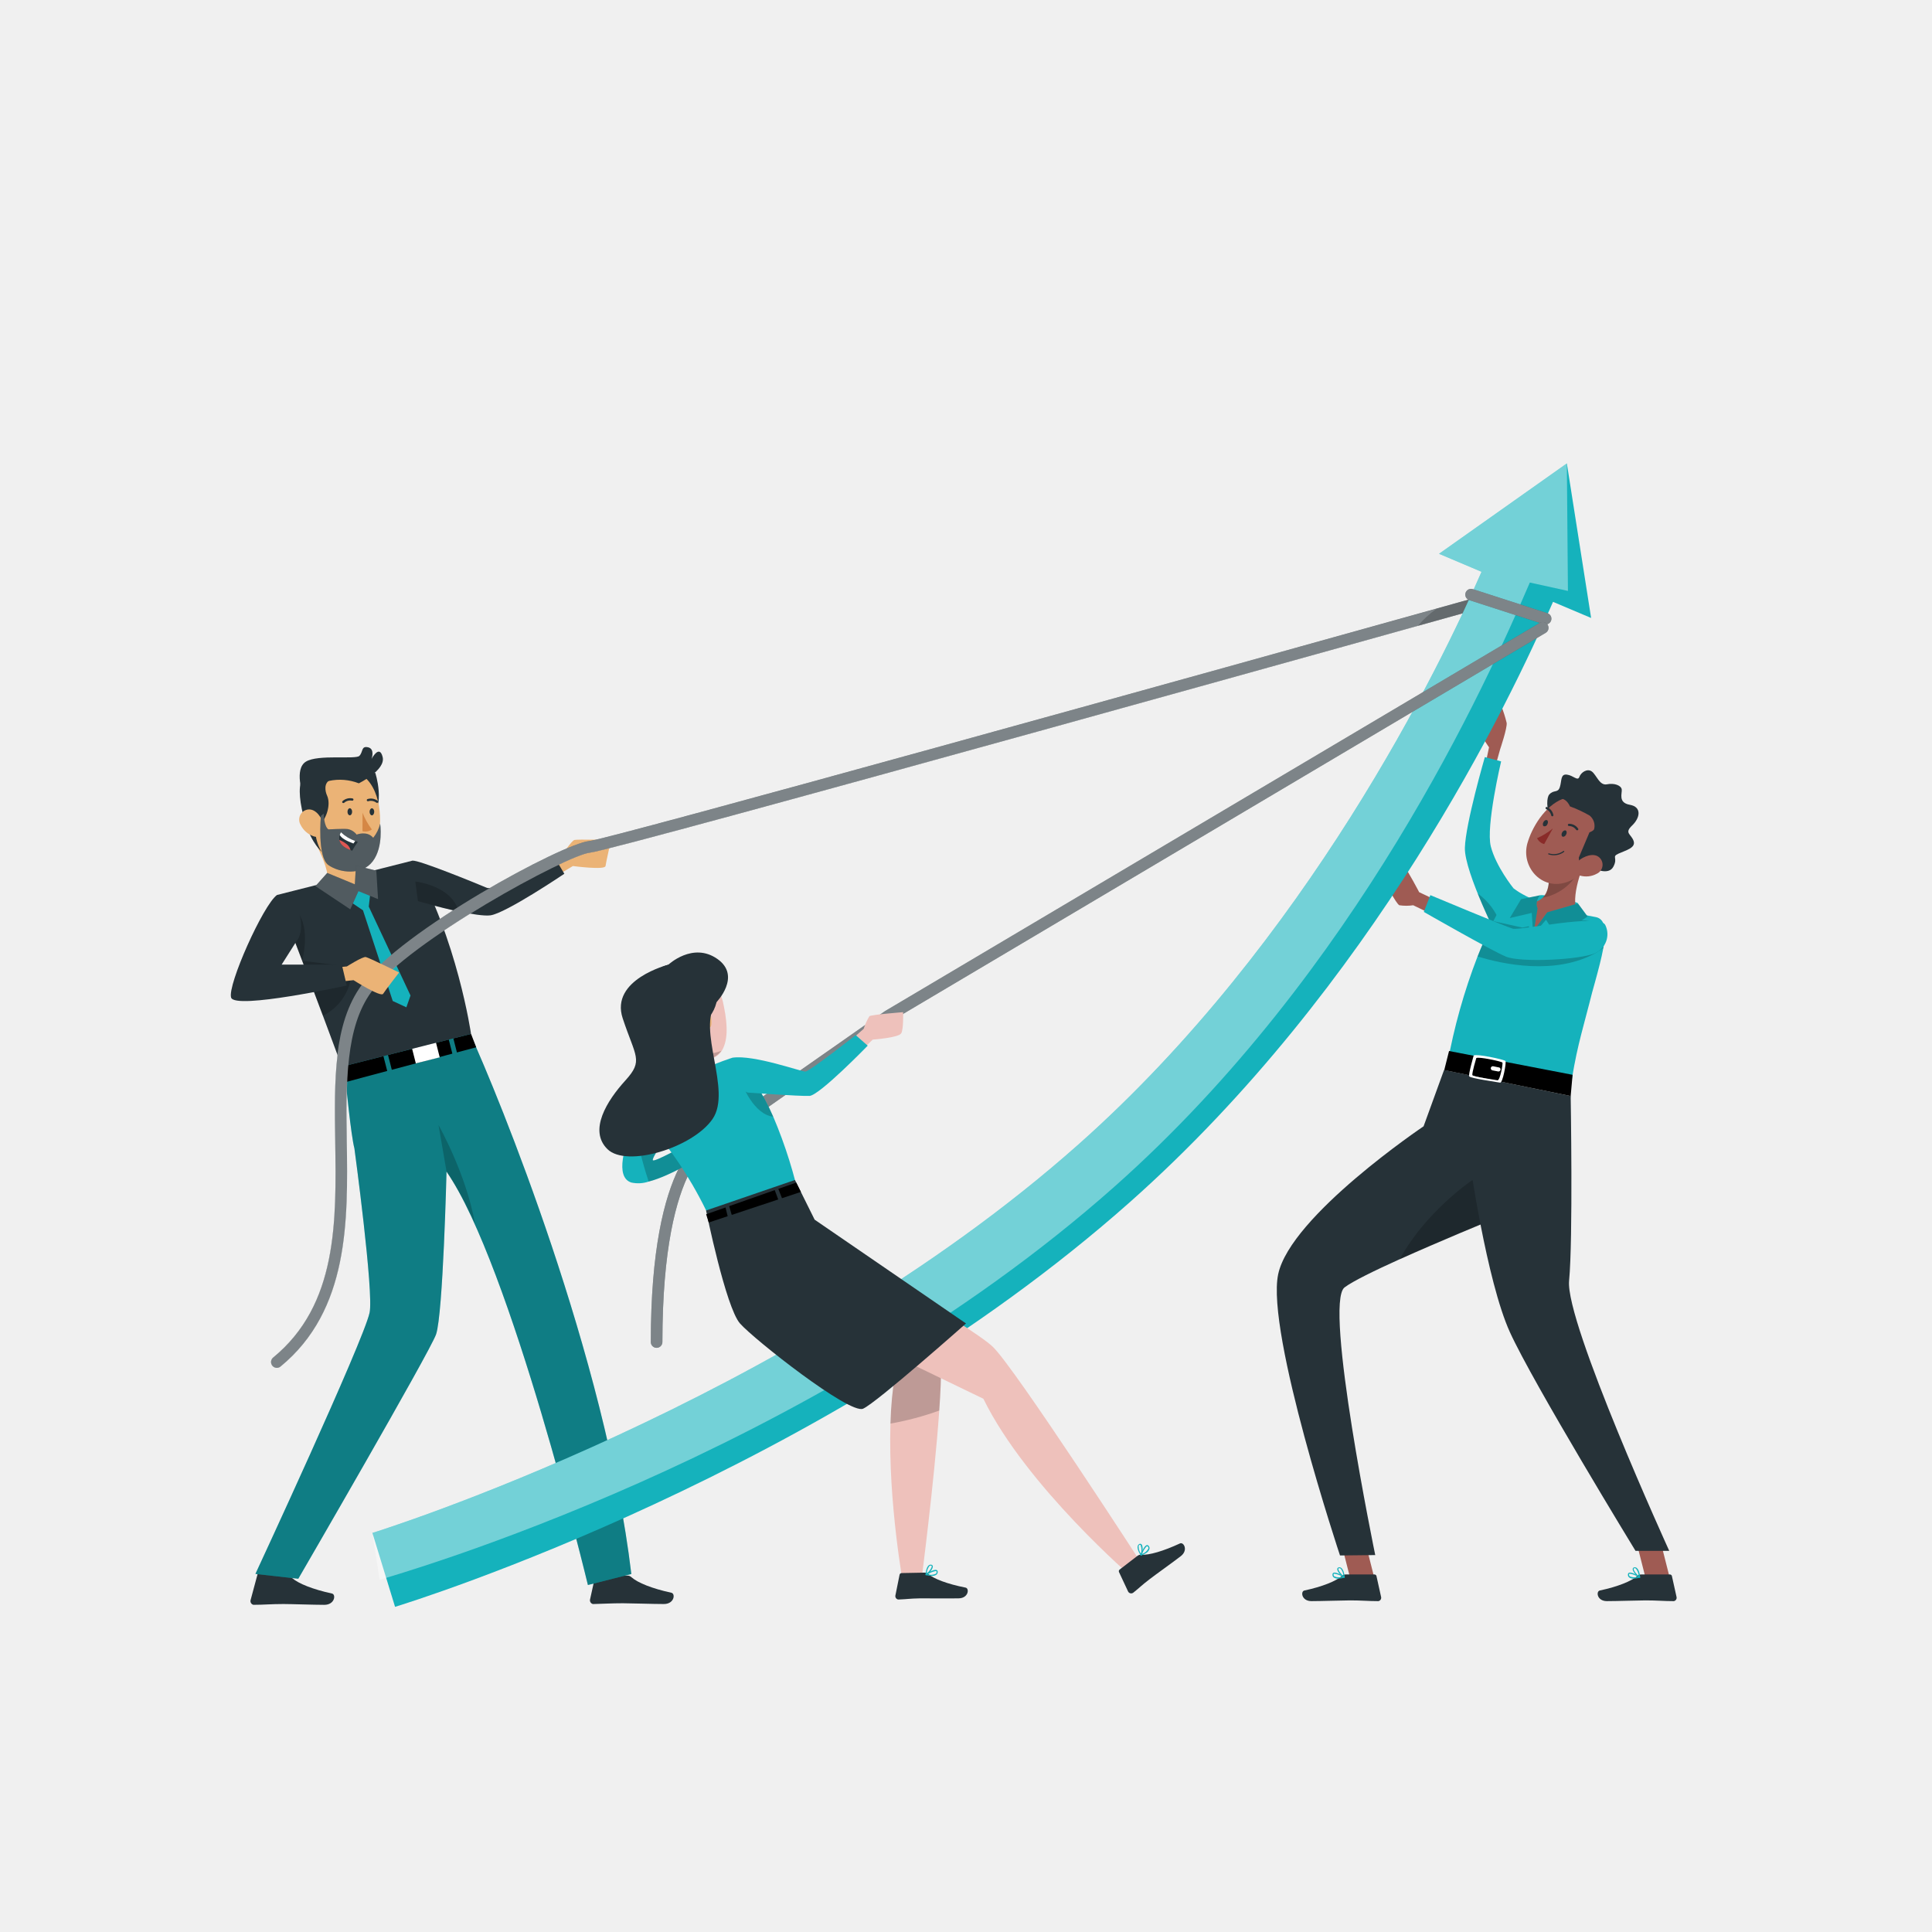
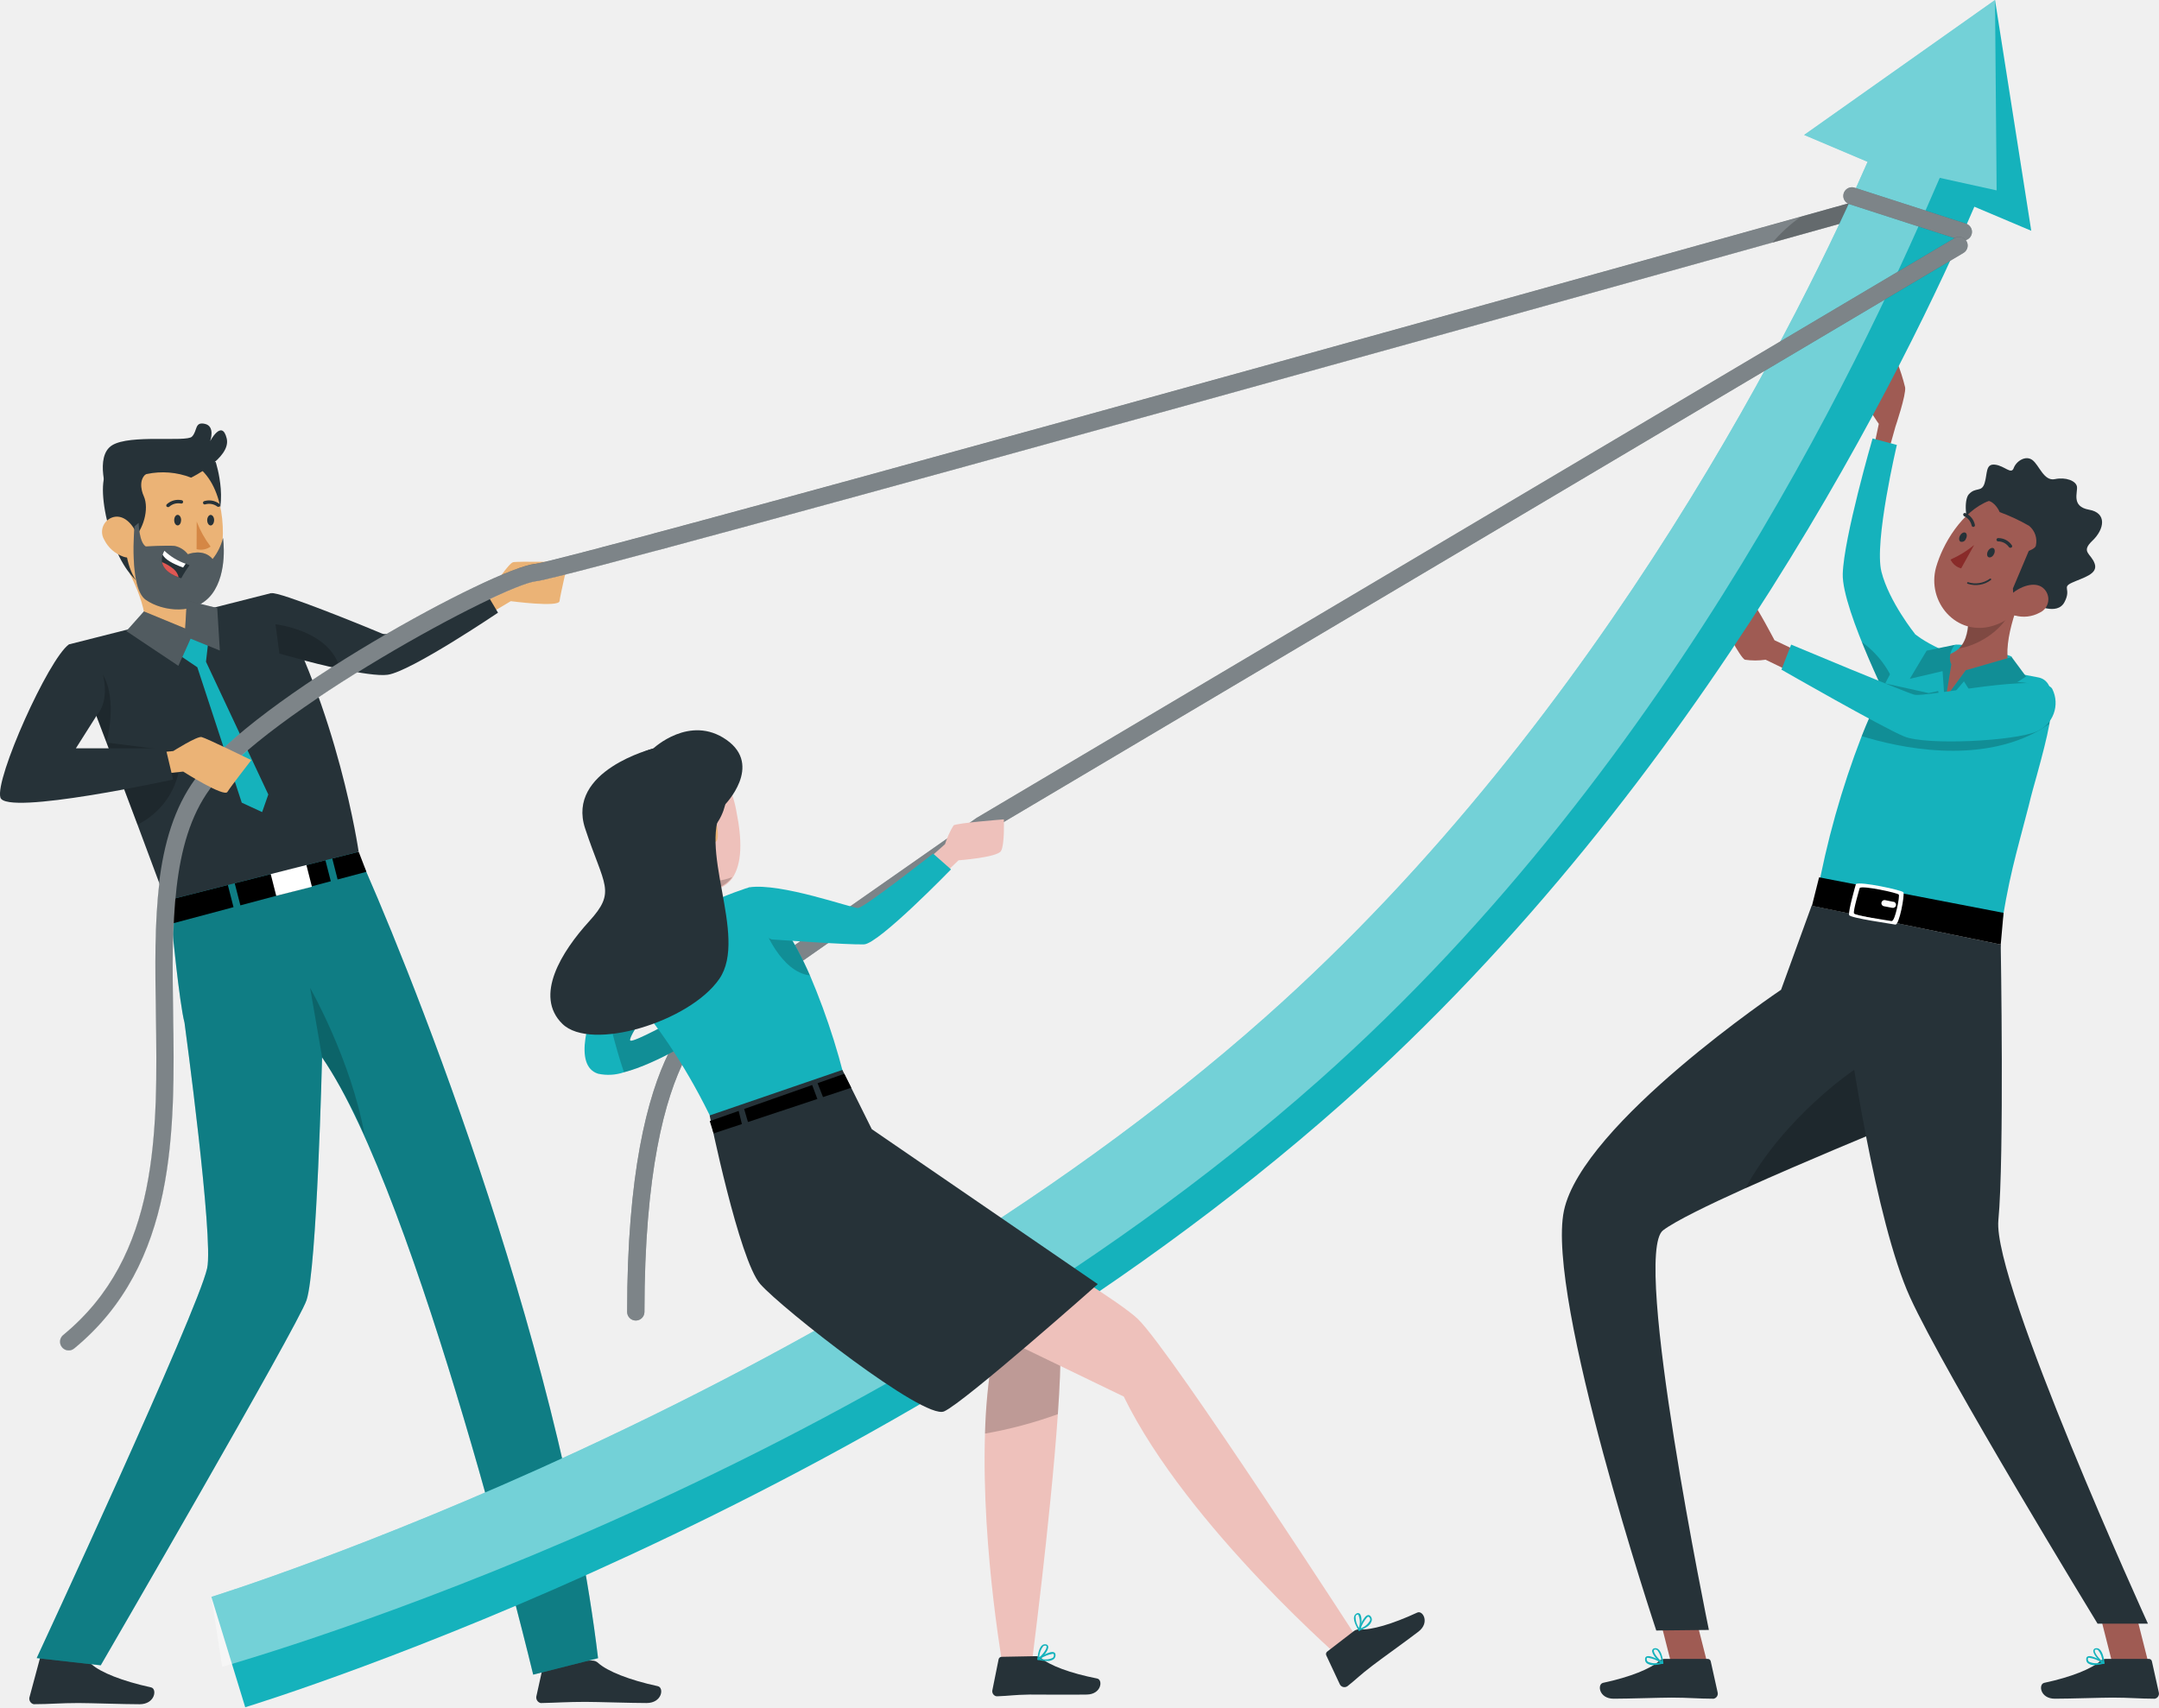
- <svg xmlns="http://www.w3.org/2000/svg" viewBox="0 0 500 500">
+ <svg xmlns="http://www.w3.org/2000/svg" viewBox="59.74 119.93 374.18 295.92">
  <g id="freepik--character-1--inject-92">
    <path d="M138.38,225.56l6.86-3.92s2.64-4.07,3.43-4.26,9.49,0,9.49,0-1.31,5.64-1.45,6.75-8.44,0-8.44,0l-6.72,4Z" style="fill:#ebb376" />
    <path d="M74.49,408l-7.18-1.43a.56.56,0,0,0-.55.44l-1.93,7.18a1,1,0,0,0,.73,1.13l.21,0c2.54,0,4.39-.2,7.57-.2,2,0,7.88.21,10.59.21s3.07-2.68,2-2.92c-5-1.09-8.72-2.59-10.31-4A1.58,1.58,0,0,0,74.49,408Z" style="fill:#263238" />
    <path d="M162.36,407.76h-7.84a.55.55,0,0,0-.55.44L152.69,414a1,1,0,0,0,.74,1.12l.21,0c2.54-.05,4.38-.2,7.57-.2,2,0,7.88.2,10.59.2s3.06-2.67,1.95-2.92c-5-1.08-8.72-2.59-10.31-4A1.49,1.49,0,0,0,162.36,407.76Z" style="fill:#263238" />
    <path d="M88.33,275.67l33.2-8.42c7.53,16.44,35.16,83.94,41.86,140.1l-11.24,2.85s-19.9-82.82-36.59-107c0,0-.89,36.76-2.7,42.11-1.49,4.4-35.66,63.27-35.66,63.27l-11.1-1.25S94,347.25,95.64,339.76c1.16-5.1-3.92-42.56-3.92-42.56-.89-3.34-2.23-17.17-2.23-17.17S88.49,276.36,88.33,275.67Z" style="fill:#15B2BC" />
    <path d="M115.57,303.22a92.26,92.26,0,0,1,7.35,13.42c-2.3-12.94-9.43-25.47-9.43-25.47Z" style="isolation:isolate;opacity:0.2" />
    <path d="M88.33,275.67l33.2-8.42c7.53,16.44,35.16,83.94,41.86,140.1l-11.24,2.85s-19.9-82.82-36.59-107c0,0-.89,36.76-2.7,42.11-1.49,4.4-35.66,63.27-35.66,63.27l-11.1-1.25S94,347.25,95.64,339.76c1.16-5.1-3.92-42.56-3.92-42.56-.89-3.34-2.23-17.17-2.23-17.17S88.49,276.36,88.33,275.67Z" style="isolation:isolate;opacity:0.3" />
    <path d="M146.05,226.13s-15.14,10.22-19.13,10.76c-1.59.22-4.87-.32-8.26-1-5.14-1.1-10.5-2.64-10.5-2.64l-.67-5.07-.71-5.42c1.2-.4,16.86,6,19.2,7s17.47-8,17.47-8Z" style="fill:#263238" />
    <polygon points="99.23 273.33 100.21 277.17 89.49 280.03 88.49 276.05 99.23 273.33" />
    <polygon points="116.14 269.04 117.07 272.68 101.4 276.86 100.42 273.03 116.14 269.04" />
    <polygon points="123.24 271.04 118.25 272.37 117.33 268.74 121.91 267.58 123.24 271.04" />
    <rect x="106.97" y="269.89" width="6.38" height="4.6" transform="translate(283.83 508.95) rotate(165.77)" style="fill:#fff" />
    <path d="M121.9,267.57l-33.42,8.48c-1.63-4.41-3.29-8.85-4.91-13.18-1.19-3.17-2.36-6.28-3.5-9.29q-.43-1.16-.87-2.28l-1-2.66q-1.11-2.92-2.14-5.63l-1.84-4.81-.87-2.28-1.65-4.3,35.09-8.9C118.36,242.91,121.9,267.57,121.9,267.57Z" style="fill:#263238" />
    <path d="M84.44,230.76c3.61,1.73,10.27-1.32,10.27-1.32s2.21-2.44.89-3.52c-2.68.35-2.51-.53-3.48-1.9A7.89,7.89,0,0,1,91,221.18a16.06,16.06,0,0,1-.27-1.69L80.2,215.71C82.59,219.57,86.3,226.88,84.44,230.76Z" style="fill:#ebb376" />
    <path d="M83.4,219.16c1.9,5.05,6.56,5.2,8.72,4.86A7.89,7.89,0,0,1,91,221.18Z" style="isolation:isolate;opacity:0.2" />
    <path d="M97.12,200s2.75,8.3-1.22,12.35-6.66-11.82-6.66-11.82Z" style="fill:#263238" />
    <path d="M83.92,221.39a7.85,7.85,0,0,0,9.39,1.48A8.76,8.76,0,0,0,97.55,218c.1-.28.19-.58.27-.88,1.34-5.59.5-14.82-5.59-17.3a8.51,8.51,0,0,0-11.73,8.5C80.86,214.55,80.78,218.21,83.92,221.39Z" style="fill:#ebb376" />
    <path d="M89.93,210.09c0,.5.26.91.6.91s.59-.41.6-.91-.27-.92-.6-.92S89.93,209.58,89.93,210.09Z" style="fill:#263238" />
    <path d="M95.65,210.09c0,.51.27.92.6.92s.59-.42.6-.92-.28-.91-.6-.91S95.65,209.61,95.65,210.09Z" style="fill:#263238" />
    <path d="M93.83,210.34a17.83,17.83,0,0,0,2.41,4.33,2.91,2.91,0,0,1-2.43.45Z" style="fill:#d58745" />
    <path d="M97.74,207.75a.34.34,0,0,1-.31,0,2.38,2.38,0,0,0-2.11-.4.29.29,0,0,1-.21-.55h0a2.92,2.92,0,0,1,2.66.47.29.29,0,0,1,.08.41h0A.52.52,0,0,1,97.74,207.75Z" style="fill:#263238" />
    <path d="M88.8,207.82a.38.38,0,0,1-.16-.06.3.3,0,0,1,0-.42h0a2.94,2.94,0,0,1,2.63-.7.3.3,0,0,1,.2.36h0a.31.31,0,0,1-.37.21h0a2.35,2.35,0,0,0-2.06.58A.3.3,0,0,1,88.8,207.82Z" style="fill:#263238" />
    <path d="M85.06,200.6l.6,1.15c-2,.77-1.5,3.13-1,4.18,1,2.26-.15,5.89-1.84,7.4,0,0-.11-1-.94-.72s-.35,5.46,1.41,7.86c0,0-2.59-2.13-4.25-7.51-1.53-5-1.89-9.17-.94-11.17Z" style="fill:#263238" />
    <path d="M77.78,213.44a5.91,5.91,0,0,0,3.39,3c2,.66,3-1.07,2.6-3-.42-1.69-1.93-4.14-4-3.95A2.64,2.64,0,0,0,77.78,213.44Z" style="fill:#ebb376" />
    <path d="M85,223.89c2.94,2.06,8.67,2.73,11.48-1s1.91-9.72,1.91-9.72a9.33,9.33,0,0,1-1.8,3.66C95,214.91,92.3,216,92.3,216a3.89,3.89,0,0,0-2.3-1.44c-1.31-.13-5,.09-5,.09-1.18-.75-1.23-4.09-1.23-4.09l-.72.6S82.05,221.82,85,223.89Z" style="fill:#263238" />
    <path d="M92.86,202.72s7-3.4,6.17-6.8-2.87.48-2.87.48.94-2.58-.9-3S94,194.63,93,195.62s-10.7-.45-13.83,1.49-.74,8.65-.74,8.65A13.46,13.46,0,0,1,92.86,202.72Z" style="fill:#263238" />
    <path d="M85,223.89c2.94,2.06,8.67,2.73,11.48-1s1.91-9.72,1.91-9.72a9.33,9.33,0,0,1-1.8,3.66C95,214.91,92.3,216,92.3,216a3.89,3.89,0,0,0-2.3-1.44c-1.31-.13-5,.09-5,.09-1.18-.75-1.23-4.09-1.23-4.09l-.72.6S82.05,221.82,85,223.89Z" style="fill:#fff;opacity:0.2" />
    <path d="M92.6,217.9a18.4,18.4,0,0,0-1.45,2.27L90.7,220c-2-.73-2.72-1.73-2.88-2.63a2.84,2.84,0,0,1,.11-1.3,2.91,2.91,0,0,1,.31-.69,10.18,10.18,0,0,0,3.68,2.25C92.33,217.81,92.6,217.9,92.6,217.9Z" style="fill:#263238" />
    <path d="M91.92,217.64l-.45.66c-1.9-.69-3.15-1.43-3.54-2.22a2.91,2.91,0,0,1,.31-.69A10.18,10.18,0,0,0,91.92,217.64Z" style="fill:#fff" />
    <path d="M90.7,220c-2-.73-2.72-1.73-2.88-2.63a7.15,7.15,0,0,1,2.09,1.26A2.57,2.57,0,0,1,90.7,220Z" style="fill:#de5753" />
    <polygon points="96.03 229.45 95.44 234.63 106.24 257.64 105.17 260.69 101.64 259.06 93.94 235.59 88.28 231.76 92.4 229.5 96.03 229.45" style="fill:#15B2BC" />
    <polygon points="84.68 225.91 91.83 228.86 92.12 224.02 97.39 225.32 97.84 232.69 92.77 230.62 90.65 235.34 81.64 229.32 84.68 225.91" style="fill:#263238" />
    <polygon points="84.68 225.91 91.83 228.86 92.12 224.02 97.39 225.32 97.84 232.69 92.77 230.62 90.65 235.34 81.64 229.32 84.68 225.91" style="fill:#fff;opacity:0.2" />
    <path d="M78.19,248.64q-1.11-2.92-2.14-5.63l-1.84-4.81-.87-2.28c1-.49,3.55-.2,4.26,1C80.2,241.46,78.19,248.64,78.19,248.64Z" style="isolation:isolate;opacity:0.2" />
    <path d="M90.72,253.72a13.37,13.37,0,0,1-7.15,9.15c-1.19-3.17-2.36-6.28-3.5-9.29q-.43-1.16-.87-2.28l-1-2.66,11.58,1.47Z" style="isolation:isolate;opacity:0.2" />
    <path d="M118.66,235.85c-5.14-1.1-10.5-2.64-10.5-2.64l-.67-5.07S116.94,229.15,118.66,235.85Z" style="isolation:isolate;opacity:0.2" />
    <path d="M71.69,354a1.5,1.5,0,0,1-1-2.66c16.69-13.7,16.37-35.17,16.06-55.94-.24-15.66-.46-30.46,6.91-40.52,10.34-14.14,51.93-36.57,58.82-37.21,4.93-.49,155.3-42.28,234.13-64.31a1.5,1.5,0,0,1,.81,2.89c-9.33,2.61-228.48,63.84-234.66,64.41-5.93.55-47.1,22.89-56.68,36-6.77,9.25-6.56,23.56-6.33,38.7.3,20.48.65,43.7-17.16,58.31A1.48,1.48,0,0,1,71.69,354Z" style="fill:#263238" />
    <path d="M387.47,156.24,366.91,162c-56.55,15.78-209,58.2-214.1,58.67-5.93.55-47.1,22.89-56.68,36-6.77,9.25-6.56,23.56-6.33,38.7.3,20.48.65,43.7-17.16,58.31a1.48,1.48,0,0,1-1,.34,1.5,1.5,0,0,1-1-2.66c16.69-13.7,16.37-35.17,16.06-55.94-.24-15.66-.46-30.46,6.91-40.52,10.34-14.14,51.93-36.57,58.82-37.21,4.64-.46,137.86-37.44,219.28-60.16l14.85-4.15a1.5,1.5,0,0,1,.81,2.89Z" style="fill:#fff;opacity:0.4" />
    <path d="M387.47,156.24,366.91,162a26.8,26.8,0,0,1,4.9-4.48l14.85-4.15a1.5,1.5,0,0,1,.81,2.89Z" style="isolation:isolate;opacity:0.2" />
    <path d="M81.91,250.8l7.86-.69s4.11-2.6,4.9-2.43,8.62,4,8.62,4-3.55,4.57-4.14,5.52-7.66-3.53-7.66-3.53l-7.79.83Z" style="fill:#ebb376" />
    <path d="M71.69,231.62c-3.57,2.55-12.87,23.34-11.88,26.55s29.93-3.12,29.93-3.12l-1.28-5.41H72.89l3.7-5.84s2.28-2.22.88-7.38C76.46,232.7,71.69,231.62,71.69,231.62Z" style="fill:#263238" />
  </g>
  <g id="freepik--character-3--inject-92">
    <path d="M373.21,233.71l-5.93-2.81s-3-5.74-3.88-6.66-5.13,2.65-5.13,3.27,3.08,6.42,3.88,6.77a12.35,12.35,0,0,0,3.59,0l5.64,2.73Z" style="fill:#9f5b53" />
    <path d="M387.05,198.14l1.19-4.25s1.88-5.54,1.68-6.82a33,33,0,0,0-1.42-4.45s-5.2,6.33-5.2,7.12,2.06,3.66,2.06,3.66l-1,4.74Z" style="fill:#9f5b53" />
    <path d="M391.62,229.8s-4.48-5.57-5.8-10.75,2.67-22,2.67-22l-4.21-1.12s-5,17.21-5.17,23.49,9.17,24.71,9.17,24.71Z" style="fill:#15B2BC" />
    <path d="M388.91,241.36l-.64,2.73s-3.22-6.35-5.85-12.87a16.38,16.38,0,0,1,5.91,7.91A14.09,14.09,0,0,1,388.91,241.36Z" style="isolation:isolate;opacity:0.2" />
    <path d="M415.34,242a24.16,24.16,0,0,1-.42,3.46c-.46,2.5-1.24,5.45-2.13,8.7-.48,1.71-1,3.54-1.46,5.47-2.23,8.67-3.44,12.12-5.09,23.19l-31.65-7.51a151.78,151.78,0,0,1,7.79-27.75c.92-2.39,2-4.78,3.09-7.14a72.61,72.61,0,0,1,6.15-10.6s5.12,4.68,21.2,7.49C414.77,237.61,415.44,239.31,415.34,242Z" style="fill:#15B2BC" />
    <path d="M411.36,238.39c0,1,3.79,5.76,3.56,7-.43.29-.94.61-1.52,1-10.71,6.23-24.76,3.07-31,1.14.92-2.39,3-6.78,4.08-9.14l7.51,1.67S406.27,237.26,411.36,238.39Z" style="isolation:isolate;opacity:0.2" />
    <path d="M398.49,231.71c1.15-.44,10.59,1.91,9.89,2.11s-4.22,11-9.15,10.19S394.39,233.27,398.49,231.71Z" style="fill:#15B2BC" />
    <polygon points="355.75 408.66 349.81 409.95 346.34 396.29 352.29 395 355.75 408.66" style="fill:#9f5b53" />
    <path d="M348.33,407.47h7.39a.52.52,0,0,1,.51.42l1.2,5.41a.89.89,0,0,1-.69,1.07l-.2,0c-2.39,0-4.13-.19-7.13-.19-1.85,0-7.43.19-10,.19s-2.88-2.52-1.84-2.75c4.69-1,8.22-2.44,9.72-3.78A1.43,1.43,0,0,1,348.33,407.47Z" style="fill:#263238" />
    <path d="M346.32,408.54a1.85,1.85,0,0,1-1.17-.31.84.84,0,0,1-.3-.77.43.43,0,0,1,.24-.41c.68-.35,2.64.86,2.86,1a.13.13,0,0,1,.07.14.14.14,0,0,1-.11.12A7.18,7.18,0,0,1,346.32,408.54Zm-.91-1.26a.28.28,0,0,0-.18,0s-.09.05-.1.17a.59.59,0,0,0,.2.51,2.93,2.93,0,0,0,2.16.11A5.79,5.79,0,0,0,345.41,407.28Z" style="fill:#15B2BC" />
    <path d="M347.87,408.32h-.07c-.62-.34-1.84-1.68-1.72-2.32a.48.48,0,0,1,.47-.38.76.76,0,0,1,.61.19c.7.57.85,2.32.86,2.4a.14.14,0,0,1-.07.13A.08.08,0,0,1,347.87,408.32Zm-1.22-2.47h-.07c-.19,0-.2.11-.21.15-.08.4.7,1.41,1.32,1.88A3.37,3.37,0,0,0,347,406,.48.48,0,0,0,346.65,405.85Z" style="fill:#15B2BC" />
    <path d="M406.5,283.65s-5.13,24.46-17.13,31a12.76,12.76,0,0,1-4.45,1.51s-12.17,5-22.69,9.73c-6.4,2.89-12.19,5.71-14.26,7.29-5.48,4.17,7.94,69.27,7.94,69.27l-9.12.1s-19.19-57.64-16-72.77,37.63-38.29,37.63-38.29l5.3-14.58Z" style="fill:#263238" />
    <path d="M389.37,314.68a12.76,12.76,0,0,1-4.45,1.51s-12.17,5-22.69,9.73c6.77-12.45,18.84-20.54,18.84-20.54Z" style="isolation:isolate;opacity:0.2" />
    <polygon points="432.21 408.66 426.27 409.95 422.8 396.29 428.75 395 432.21 408.66" style="fill:#9f5b53" />
    <path d="M424.79,407.47h7.39a.52.52,0,0,1,.51.42l1.2,5.41a.89.89,0,0,1-.69,1.07l-.2,0c-2.39,0-4.13-.19-7.13-.19-1.85,0-7.43.19-10,.19s-2.88-2.52-1.84-2.75c4.69-1,8.22-2.44,9.72-3.78A1.43,1.43,0,0,1,424.79,407.47Z" style="fill:#263238" />
    <path d="M422.78,408.54a1.85,1.85,0,0,1-1.17-.31.84.84,0,0,1-.3-.77.43.43,0,0,1,.24-.41c.68-.35,2.64.86,2.86,1a.13.13,0,0,1,.07.14.14.14,0,0,1-.11.12A7.18,7.18,0,0,1,422.78,408.54Zm-.91-1.26a.28.28,0,0,0-.18,0s-.09.05-.1.17a.59.59,0,0,0,.2.51,2.93,2.93,0,0,0,2.16.11A5.79,5.79,0,0,0,421.87,407.28Z" style="fill:#15B2BC" />
    <path d="M424.33,408.32h-.07c-.62-.34-1.84-1.68-1.72-2.32a.48.48,0,0,1,.47-.38.76.76,0,0,1,.61.19c.7.57.85,2.32.86,2.4a.14.14,0,0,1-.07.13A.08.08,0,0,1,424.33,408.32Zm-1.22-2.47H423c-.19,0-.2.11-.21.15-.08.4.7,1.41,1.32,1.88a3.37,3.37,0,0,0-.72-1.9A.48.48,0,0,0,423.11,405.85Z" style="fill:#15B2BC" />
    <path d="M408.55,236.89c-1.49,1-8.36.62-8.36.62L397,241l-.31-5.77s-2.15-.89-1.56-1.51a5.63,5.63,0,0,0,4.14-1.39c1.39-1.36,1.66-3.55,1.64-5.72,0,0,0-.06,0-.08h0l5.87-3,4.06-2.09C408.93,225.56,406.2,233.29,408.55,236.89Z" style="fill:#9f5b53" />
    <path d="M408.72,224.9c-1.94,4.91-7,7.1-9.49,7.42,1.39-1.36,1.66-3.55,1.64-5.72a.28.28,0,0,0,0-.09l5.87-3C406.75,224.31,409,224.15,408.72,224.9Z" style="isolation:isolate;opacity:0.2" />
    <path d="M412.45,224.7s3.81,2,5.08-.39-.54-2.53,1.33-3.39,4.53-1.46,3.92-3.27-2.5-2-.4-4,2.56-4.82-.58-5.37-1.94-3-2.1-4-1.92-1.7-3.83-1.3-2.71-2.43-3.89-3.31-2.81.2-3.24,1.39-1.56-.39-3.24-.59-1.29,1.57-1.81,3.22-1.55.58-2.75,1.94S399.63,216.27,412.45,224.7Z" style="fill:#263238" />
    <path d="M414.11,219c-2.87,4.5-4.5,7.47-7.72,8.93a9.57,9.57,0,0,1-1.34.5c-6.26,1.84-11.42-4.19-9.77-10.16a20.62,20.62,0,0,1,1.2-3.14c2.24-4.69,6.55-9.49,11.7-8.86a8.23,8.23,0,0,1,7.24,9.13A8.34,8.34,0,0,1,414.11,219Z" style="fill:#9f5b53" />
    <path d="M405.3,216c-.21.45-.66.65-.94.5s-.31-.64-.08-1.06.67-.65.94-.5S405.54,215.59,405.3,216Z" style="fill:#263238" />
    <path d="M400.45,213.33a.76.76,0,0,1-.94.49c-.27-.16-.31-.63-.07-1.06s.66-.65.94-.49S400.68,212.92,400.45,213.33Z" style="fill:#263238" />
    <path d="M401.88,214.4a17.74,17.74,0,0,1-4.09,2.52,2.82,2.82,0,0,0,1.84,1.53Z" style="fill:#892b29" />
    <path d="M408.2,214.88a.3.3,0,0,1-.28-.11,2.28,2.28,0,0,0-1.82-1,.29.29,0,1,1,0-.57h0a2.82,2.82,0,0,1,2.31,1.23.28.28,0,0,1-.05.4h0A.35.35,0,0,1,408.2,214.88Z" style="fill:#263238" />
    <path d="M400.8,221.13h0a4.39,4.39,0,0,0,4-.67.16.16,0,0,0,0-.21.15.15,0,0,0-.21,0h0a4.23,4.23,0,0,1-3.74.6.13.13,0,0,0-.18.09v0a.13.13,0,0,0,.09.18Z" style="fill:#263238" />
    <path d="M400,209.18a.32.32,0,0,1,0-.17.29.29,0,0,1,.38-.14h0a2.86,2.86,0,0,1,1.64,2.07.29.29,0,0,1-.25.32h0a.29.29,0,0,1-.32-.25h0a2.31,2.31,0,0,0-1.32-1.61A.32.32,0,0,1,400,209.18Z" style="fill:#263238" />
    <path d="M404.12,206.69c1.46.18,2.18,2,2.18,2a32.68,32.68,0,0,1,5.1,2.38,3.44,3.44,0,0,1,1.18,3.43c-.05.48-1.23.92-1.23.92s-2.16,5.1-2.75,6.51l.3,4.71a24.91,24.91,0,0,0,9.17-10.33c3.41-7.1-10.82-13.35-10.82-13.35Z" style="fill:#263238" />
    <path d="M413.25,226.12a5.74,5.74,0,0,1-4.35.48c-1.93-.58-1.82-2.56-.39-3.83,1.28-1.1,3.85-2.19,5.34-.91A2.55,2.55,0,0,1,413.25,226.12Z" style="fill:#9f5b53" />
    <path d="M408.38,233.82l-7.95,2.29L397,240.76l.93-5.69s-.85-1.31.56-3.36l-4.84,1-2.92,4.88,5.68-1.33.39,5.67,3.31-3.9,2.71,4.28,8.06-5.11Z" style="fill:#15B2BC" />
    <path d="M408.38,233.82l-7.95,2.29L397,240.76l.93-5.69s-.85-1.31.56-3.36l-4.84,1-2.92,4.88,5.68-1.33.39,5.67,3.31-3.9,2.71,4.28,8.06-5.11Z" style="isolation:isolate;opacity:0.2" />
    <polygon points="375.01 272 373.77 276.94 406.49 283.65 406.98 278.16 375.01 272" />
    <path d="M389.62,274.59c-.26-.37-7.54-1.94-8.23-1.42,0,0-1.41,4.87-1.17,5.38s7.32,1.5,8,1.64S389.88,275,389.62,274.59Zm-2,5c-.54-.11-6.36-.92-6.56-1.34s1-4.42,1-4.42c.57-.43,6.55.86,6.76,1.16S388.16,279.65,387.62,279.54Z" style="fill:#fff" />
    <path d="M387.9,276.25l-1.45-.3a.54.54,0,0,0-.62.38v0a.54.54,0,0,0,.42.68l1.45.28a.54.54,0,0,0,.21-1.06Z" style="fill:#fff" />
    <path d="M406.49,283.65s.63,37-.41,47.8S432,401.36,432,401.36h-8.73s-26.45-43.28-32.51-56.6-10.54-45.1-10.54-45.1Z" style="fill:#263238" />
    <path d="M415.45,239.4c-1.35-3.06-22.08,1.47-23.95.94s-21.33-8.68-21.33-8.68L368.48,236s17.45,10,21.27,11.58,19.09.82,23-.87A5.38,5.38,0,0,0,415.45,239.4Z" style="fill:#15B2BC" />
  </g>
  <g id="freepik--Arrow--inject-92">
    <path d="M411.78,159.93l-6.28-40-33.08,23.39,11,4.66c-10.62,24.34-45.07,95.65-104.35,148.23C203.38,363.36,97.44,396.4,96.38,396.72l5.86,19.13c4.5-1.38,111.08-34.58,190.14-104.71,63-55.88,98.42-129.58,109.54-155.38Z" style="fill:#15B2BC" />
    <path d="M405.78,152.93l-.28-33-33.08,23.39,11,4.66c-10.62,24.34-45.07,95.65-104.35,148.23C203.38,363.36,97.44,396.4,96.38,396.72l1.86,12.13c4.5-1.38,111.08-31.58,190.14-101.71,63-55.88,96.42-130.58,107.54-156.38Z" style="fill:#fff;isolation:isolate;opacity:0.4" />
    <path d="M400,161.62a1.47,1.47,0,0,1-.46-.07l-19.21-6.21a1.5,1.5,0,1,1,.92-2.85l19.21,6.2a1.5,1.5,0,0,1-.46,2.93Z" style="fill:#263238" />
    <path d="M400,161.62a1.47,1.47,0,0,1-.46-.07l-19.21-6.21a1.5,1.5,0,1,1,.92-2.85l19.21,6.2a1.5,1.5,0,0,1-.46,2.93Z" style="fill:#fff;opacity:0.4" />
  </g>
  <g id="freepik--character-2--inject-92">
    <path d="M169.93,348.82a1.5,1.5,0,0,1-1.5-1.5c0-47.74,13.87-54,16.47-54.77L229,261.7l.1-.06L398.52,161.18a1.5,1.5,0,0,1,1.53,2.58L230.71,264.19l-44.31,31a1.59,1.59,0,0,1-.63.26c-.11,0-14.34,3.5-14.34,51.9A1.5,1.5,0,0,1,169.93,348.82Z" style="fill:#263238" />
    <path d="M169.93,348.82a1.5,1.5,0,0,1-1.5-1.5c0-47.74,13.87-54,16.47-54.77L229,261.7l.1-.06L398.52,161.18a1.5,1.5,0,0,1,1.53,2.58L230.71,264.19l-44.31,31a1.59,1.59,0,0,1-.63.26c-.11,0-14.34,3.5-14.34,51.9A1.5,1.5,0,0,1,169.93,348.82Z" style="fill:#fff;opacity:0.4" />
    <path d="M181.45,299.28s-7.71,5-13.57,6.51a8.42,8.42,0,0,1-4.49.25c-4.36-1.38-1.77-9.82.83-15.15.42-.87.84-1.65,1.23-2.31l7.62,4.71s-4.62,6.59-4.09,7,7.65-3.56,8-3.69S181.45,299.28,181.45,299.28Z" style="fill:#15B2BC" />
    <path d="M181.45,299.28s-7.71,5-13.57,6.51a93.34,93.34,0,0,1-3.66-14.9c.42-.87.84-1.65,1.23-2.31l7.62,4.71s-4.62,6.59-4.09,7,7.65-3.56,8-3.69S181.45,299.28,181.45,299.28Z" style="isolation:isolate;opacity:0.2" />
    <path d="M219,270.26l4.52-4A15,15,0,0,1,225,263c.49-.41,8.72-1.05,8.72-1.05s.16,4.35-.49,5.48-7.37,1.62-7.37,1.62l-3.6,3.47Z" style="fill:#eec1bb" />
    <path d="M243.08,365.05c-1.29,18.56-4.74,44.9-4.74,44.9l-4.44,1s-4.1-22.05-3.45-42.51a97.91,97.91,0,0,1,1.26-13.31s-15.38-5.91-26.06-11.2c-5.1-2.52-9.13-4.91-9.9-6.45-2.38-4.75,8.44-15.91,8.44-15.91.34.27,6.87,4.43,14.47,9.36,10.09,6.54,22.06,14.44,24,16.41C243.82,348.47,243.72,355.79,243.08,365.05Z" style="fill:#eec1bb" />
    <path d="M243.08,365.05a75.15,75.15,0,0,1-12.63,3.37,97.91,97.91,0,0,1,1.26-13.31s-15.38-5.91-26.06-11.2l13-13c10.09,6.54,22.06,14.44,24,16.41C243.82,348.47,243.72,355.79,243.08,365.05Z" style="isolation:isolate;opacity:0.2" />
    <path d="M208.46,318.47s42.67,24.53,48.47,30.07,39.28,57.31,39.28,57.31l-2.82,2.69S265.59,384.68,254.5,362l-46-22.23Z" style="fill:#eec1bb" />
    <path d="M176,273.18a1.19,1.19,0,0,0,.22.12,9,9,0,0,0,3.4,1.11c3.48.31,5.72-.47,7-2.21h0c1.78-2.58,1.74-6.7.76-11.55a18.55,18.55,0,0,0-1.87-5.56s0-.07,0-.08l-.12-.2a6.72,6.72,0,0,0-5.47-3.38,13.37,13.37,0,0,0-2.93.08C167.49,252.74,168,268.76,176,273.18Z" style="fill:#eec1bb" />
    <path d="M176.26,273.3a8.74,8.74,0,0,0,3.39,1c3.47.31,5.7-.59,7-2.34a9.67,9.67,0,0,1-6.11.35A5,5,0,0,0,176.26,273.3Z" style="isolation:isolate;opacity:0.2" />
    <path d="M175.62,281.12c-.83,2.68,2.6,4.1,2.6,4.1,6-2,7.35-4.93,7.35-4.93-4.6-3-2.58-9.94-2.58-9.94l-1,.4-7,.74s1.59,3.83,1.77,4.69v0C177.64,280.69,175.62,281.12,175.62,281.12Z" style="fill:#ebb376" />
    <path d="M185.57,255s1.46,6.61-4.47,10.36c0,0-1.75,7.33-5.74,8-5.44.9-11.33-6.19-10.55-14.37C165.83,248.41,181.25,245.4,185.57,255Z" style="fill:#263238" />
    <path d="M184,263c-.15-1-1.23-2.68-2.82-2.21s-2,4.74,2.26,5.09C184.09,266,184.35,265.2,184,263Z" style="fill:#ebb376" />
    <path d="M294.35,402.67l-4.6,3.54a.54.54,0,0,0-.15.65l2.34,5a.89.89,0,0,0,1.19.42,1,1,0,0,0,.17-.1c1.86-1.49,1.92-1.72,4.29-3.54,1.45-1.12,6-4.36,8-5.91s.74-3.74-.22-3.29c-4.32,2-8,3.07-10,2.92A1.47,1.47,0,0,0,294.35,402.67Z" style="fill:#263238" />
    <path d="M295.35,402.58a.14.14,0,0,1-.19-.18c.09-.24.91-2.39,1.65-2.52a.43.43,0,0,1,.44.17.85.85,0,0,1,.23.79,1.82,1.82,0,0,1-.73,1A6.9,6.9,0,0,1,295.35,402.58Zm.21-.41a2.91,2.91,0,0,0,1.64-1.4.58.58,0,0,0-.16-.53c-.08-.08-.15-.1-.18-.07a.38.38,0,0,0-.17.08A5.9,5.9,0,0,0,295.56,402.17Z" style="fill:#15B2BC" />
    <path d="M295.34,402.63a.16.16,0,0,1-.13-.06c0-.07-1-1.54-.79-2.42a.82.82,0,0,1,.37-.52.48.48,0,0,1,.6,0c.49.43.34,2.22.05,2.87l-.05.05Zm-.67-2.46a3.44,3.44,0,0,0,.59,1.94,3.3,3.3,0,0,0-.1-2.28s-.11-.11-.25,0l-.06,0A.55.55,0,0,0,294.67,400.17Z" style="fill:#15B2BC" />
    <path d="M239.12,407l-5.81.11a.54.54,0,0,0-.5.43l-1.09,5.41a.89.89,0,0,0,.71,1,.68.68,0,0,0,.2,0c2.37-.09,2.56-.24,5.55-.3,1.84,0,7.39.05,9.93,0s2.82-2.57,1.78-2.78c-4.69-.92-8.22-2.26-9.74-3.57A1.45,1.45,0,0,0,239.12,407Z" style="fill:#263238" />
    <path d="M239.64,407.64a.13.13,0,0,1-.11-.12.12.12,0,0,1,.06-.14c.21-.14,2.14-1.38,2.82-1.05a.44.44,0,0,1,.26.4.86.86,0,0,1-.29.77,1.77,1.77,0,0,1-1.16.33A7,7,0,0,1,239.64,407.64Zm.41-.21a2.91,2.91,0,0,0,2.15-.15.58.58,0,0,0,.18-.52c0-.11-.06-.16-.09-.16a.43.43,0,0,0-.19,0A5.91,5.91,0,0,0,240.05,407.43Z" style="fill:#15B2BC" />
    <path d="M239.6,407.67a.13.13,0,0,1-.07-.13c0-.08.11-1.82.8-2.41a.76.76,0,0,1,.61-.19.47.47,0,0,1,.47.37c.13.63-1,2-1.67,2.34h-.07A.1.1,0,0,1,239.6,407.67Zm.92-2.37a3.46,3.46,0,0,0-.68,1.91c.62-.48,1.37-1.51,1.28-1.9,0,0,0-.14-.21-.14h-.07A.48.48,0,0,0,240.52,405.3Z" style="fill:#15B2BC" />
    <path d="M207.27,311.9l-21.17,8.89c-8.75-21.75-20.65-32.21-20.65-32.21,8.48-10.17,24.14-14.85,24.14-14.85a27.83,27.83,0,0,1,5.91,6.64,59.51,59.51,0,0,1,4.6,8.59A121,121,0,0,1,207.27,311.9Z" style="fill:#15B2BC" />
    <path d="M185.37,259.42s6.65-6.78.28-11.25-12.69,1.5-12.69,1.5-15.13,3.81-11.81,13.86,5.44,10.88.69,16.1-9.59,12.92-4.63,17.77,22.06-.35,27.19-7.79S180.19,266.4,185.37,259.42Z" style="fill:#263238" />
    <path d="M205.73,305.38l-23,7.89s5.09,25.05,8.78,29.24,28.36,23.59,31.85,22.06S250,342.51,250,342.51l-39.17-26.86Z" style="fill:#263238" />
    <polygon points="202.38 310.09 207.27 308.47 206.06 306.05 201.43 307.68 202.38 310.09" />
    <polygon points="187.76 312.49 182.75 314.25 183.42 316.39 188.32 314.76 187.76 312.49" />
    <polygon points="189.37 314.41 201.4 310.42 200.5 308 188.71 312.15 189.37 314.41" />
    <path d="M200.1,289c-5.06-.59-7.91-8.2-7.91-8.2a27.68,27.68,0,0,1,3.31-.39A59.51,59.51,0,0,1,200.1,289Z" style="isolation:isolate;opacity:0.2" />
    <path d="M189.59,273.73c5.5-.82,17.8,3.64,18.87,3.59s13-9.43,13-9.43l3.1,2.73s-12.5,12.89-15.07,13-16-.86-16-.86-3.29-1.17-3.92-4.14A10.36,10.36,0,0,1,189.59,273.73Z" style="fill:#15B2BC" />
  </g>
</svg>
